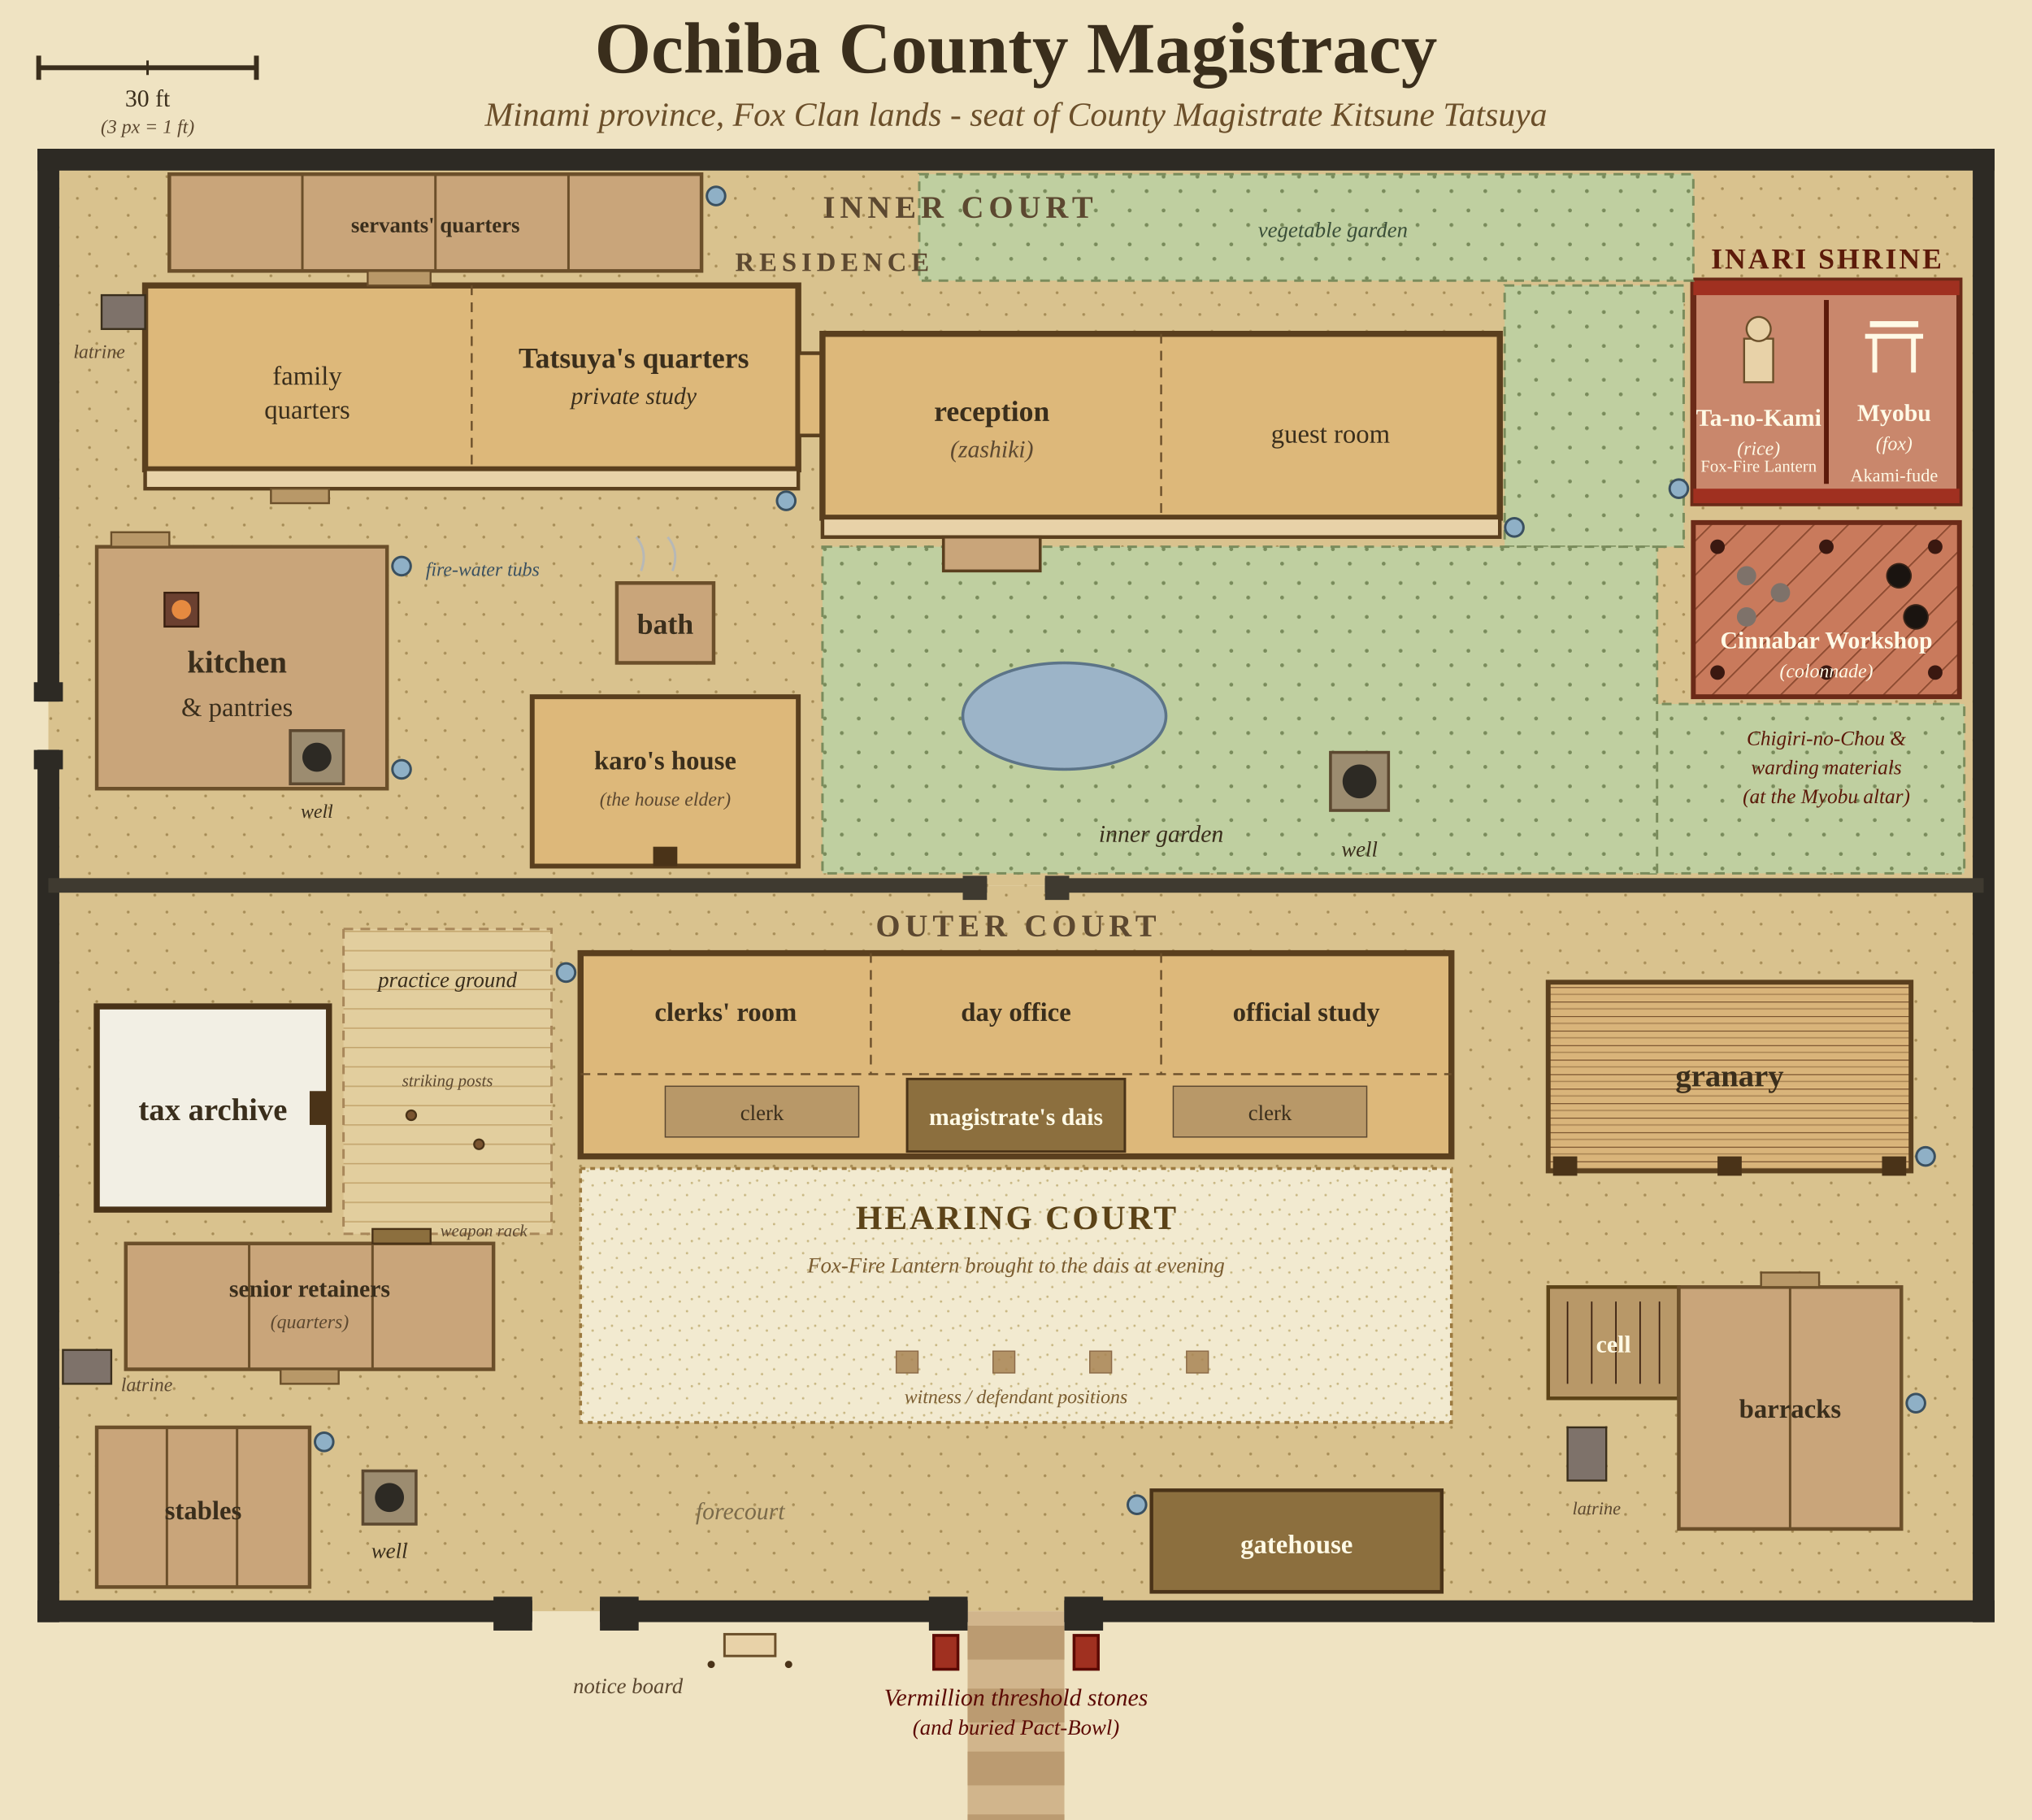
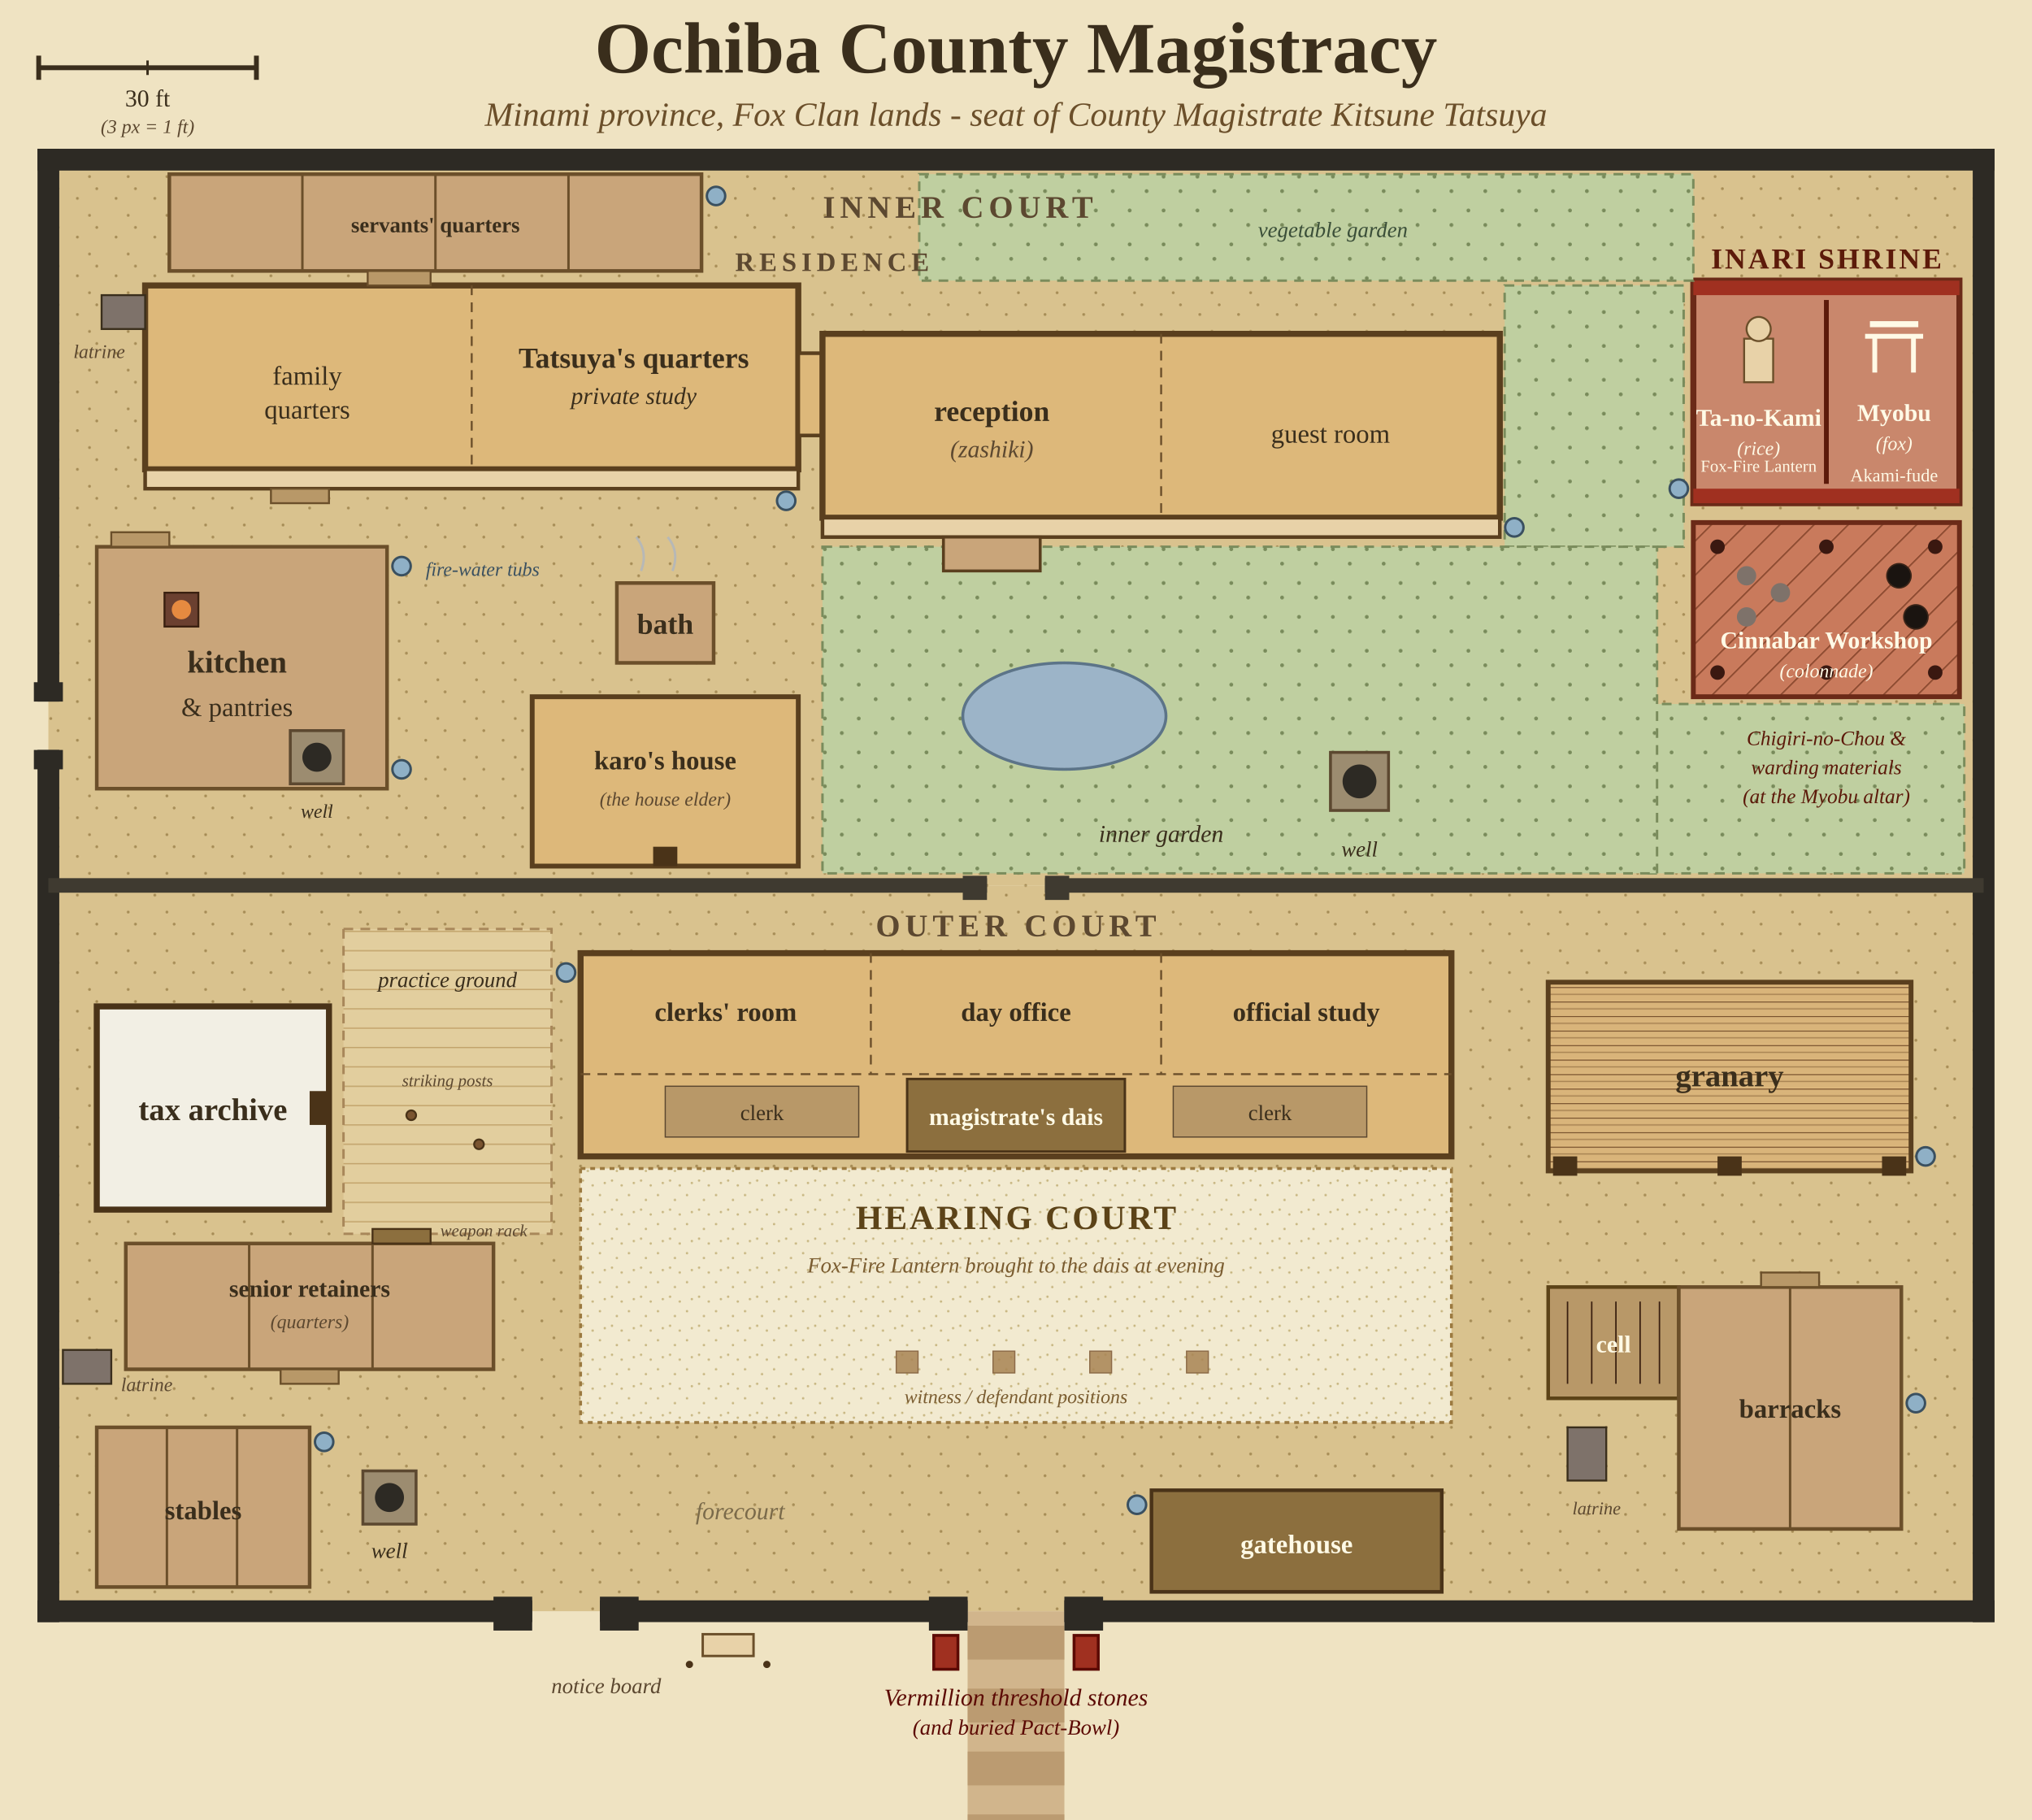
<svg xmlns="http://www.w3.org/2000/svg" viewBox="180 84 840 752" font-family="Georgia, 'Times New Roman', serif">
  <defs>
    <pattern id="colonnade-hatch" patternUnits="userSpaceOnUse" width="10" height="10" patternTransform="rotate(45)">
      <rect width="10" height="10" fill="#C97A5C" />
      <line x1="0" y1="0" x2="0" y2="10" stroke="#8C4A30" stroke-width="1.2" />
    </pattern>
    <pattern id="garden-stipple" patternUnits="userSpaceOnUse" width="14" height="14">
      <rect width="14" height="14" fill="#BFCFA0" />
      <circle cx="3" cy="3" r="0.8" fill="#7A8C5C" />
      <circle cx="10" cy="9" r="0.8" fill="#7A8C5C" />
    </pattern>
    <pattern id="court-earth" patternUnits="userSpaceOnUse" width="16" height="16">
      <rect width="16" height="16" fill="#D9C28E" />
      <circle cx="4" cy="6" r="0.6" fill="#A88E58" />
      <circle cx="12" cy="2" r="0.6" fill="#A88E58" />
      <circle cx="9" cy="13" r="0.6" fill="#A88E58" />
    </pattern>
    <pattern id="keiko-earth" patternUnits="userSpaceOnUse" width="16" height="16">
      <rect width="16" height="16" fill="#E2CE9E" />
      <line x1="0" y1="5" x2="16" y2="5" stroke="#C2A46C" stroke-width="0.5" />
      <line x1="0" y1="13" x2="16" y2="13" stroke="#C2A46C" stroke-width="0.5" />
    </pattern>
    <pattern id="oshirasu-sand" patternUnits="userSpaceOnUse" width="12" height="12">
      <rect width="12" height="12" fill="#F2EAD0" />
      <circle cx="3" cy="4" r="0.5" fill="#C9B884" />
      <circle cx="8" cy="2" r="0.5" fill="#C9B884" />
      <circle cx="10" cy="9" r="0.5" fill="#C9B884" />
      <circle cx="5" cy="10" r="0.5" fill="#C9B884" />
      <circle cx="1" cy="8" r="0.5" fill="#C9B884" />
    </pattern>
    <pattern id="granary-slats" patternUnits="userSpaceOnUse" width="14" height="6">
      <rect width="14" height="6" fill="#D9B47A" />
      <line x1="0" y1="0" x2="14" y2="0" stroke="#7A5430" stroke-width="0.8" />
      <line x1="0" y1="3" x2="14" y2="3" stroke="#A88454" stroke-width="0.5" />
    </pattern>
  </defs>
  <rect x="0" y="0" width="1200" height="900" fill="#EFE3C2" data-kind="-" />
  <g data-kind="road">
    <path d="M 600 900 L 600 750" stroke="#B89060" stroke-width="40" stroke-linecap="butt" opacity="0.55" />
    <path d="M 600 900 L 600 750" stroke="#9C7448" stroke-width="40" stroke-dasharray="14 12" fill="none" opacity="0.4" />
  </g>
  <text x="600" y="114" text-anchor="middle" font-size="30" font-weight="bold" fill="#3A2E1C" data-kind="-">Ochiba County Magistracy</text>
  <text x="600" y="136" text-anchor="middle" font-size="14" font-style="italic" fill="#6B4F2A" data-kind="-">Minami province, Fox Clan lands - seat of County Magistrate Kitsune Tatsuya</text>
  <g data-kind="-">
    <g stroke="#3A2E1C">
      <line x1="196" y1="112" x2="286" y2="112" stroke-width="2" />
      <line x1="196" y1="107" x2="196" y2="117" stroke-width="2" />
      <line x1="286" y1="107" x2="286" y2="117" stroke-width="2" />
      <line x1="241" y1="109" x2="241" y2="115" stroke-width="1" />
    </g>
    <text x="241" y="128" text-anchor="middle" font-size="10" fill="#3A2E1C">30 ft</text>
    <text x="241" y="139" text-anchor="middle" font-size="8" font-style="italic" fill="#5C4830">(3 px = 1 ft)</text>
  </g>
  <rect x="200" y="150" width="800" height="300" fill="url(#court-earth)" id="precinct" data-kind="inner court" />
  <rect x="200" y="450" width="800" height="300" fill="url(#court-earth)" id="precinct" data-kind="outer court" />
  <g stroke="#2D2A24" stroke-width="9" fill="none" stroke-linecap="square" data-kind="compound wall">
    <line x1="200" y1="150" x2="1000" y2="150" />
    <line x1="200" y1="150" x2="200" y2="369.5" />
    <line x1="200" y1="398.5" x2="200" y2="750" />
    <line x1="1000" y1="150" x2="1000" y2="750" />
    <line x1="200" y1="750" x2="395.5" y2="750" />
    <line x1="432.5" y1="750" x2="575.5" y2="750" />
    <line x1="624.5" y1="750" x2="1000" y2="750" />
  </g>
  <g fill="#2D2A24" data-kind="main gate">
    <rect x="564" y="744" width="16" height="14" />
    <rect x="620" y="744" width="16" height="14" />
  </g>
  <g fill="#2D2A24" data-kind="side gate">
    <rect x="194" y="366" width="12" height="8" />
    <rect x="194" y="394" width="12" height="8" />
  </g>
  <g fill="#2D2A24" data-kind="side gate">
    <rect x="384" y="744" width="16" height="14" />
    <rect x="428" y="744" width="16" height="14" />
  </g>
  <g data-kind="threshold stones">
    <rect x="566" y="760" width="10" height="14" fill="#A03020" stroke="#5C0A04" stroke-width="1.2" />
    <rect x="624" y="760" width="10" height="14" fill="#A03020" stroke="#5C0A04" stroke-width="1.2" />
    <text x="600" y="789" text-anchor="middle" font-size="10" fill="#5C0A04" font-style="italic">Vermillion threshold stones</text>
    <text x="600" y="801" text-anchor="middle" font-size="9" fill="#5C0A04" font-style="italic">(and buried Pact-Bowl)</text>
  </g>
  <g data-kind="notice board">
-     <rect x="479.5" y="759.5" width="21" height="9" fill="#E8D2A8" stroke="#6B4F2A" stroke-width="1" />
-     <circle cx="474" cy="772" r="1.5" fill="#4A3318" />
-     <circle cx="506" cy="772" r="1.5" fill="#4A3318" />
-     <text x="439.6" y="783.9" text-anchor="middle" font-size="9" font-style="italic" fill="#5C4830">notice board</text>
+     <rect x="470.5" y="759.5" width="21" height="9" fill="#E8D2A8" stroke="#6B4F2A" stroke-width="1" />
+     <circle cx="465" cy="772" r="1.5" fill="#4A3318" />
+     <circle cx="497" cy="772" r="1.5" fill="#4A3318" />
+     <text x="430.6" y="783.9" text-anchor="middle" font-size="9" font-style="italic" fill="#5C4830">notice board</text>
  </g>
  <g stroke="#3F3A30" stroke-width="6" fill="none" stroke-dasharray="0" data-kind="court divider">
    <line x1="200" y1="450" x2="588" y2="450" />
    <line x1="612" y1="450" x2="1000" y2="450" />
  </g>
  <g fill="#3F3A30" data-kind="nakamon" data-part-of="court divider">
    <rect x="578" y="446" width="10" height="10" />
    <rect x="612" y="446" width="10" height="10" />
  </g>
  <text x="600" y="471" text-anchor="middle" font-size="13" font-weight="bold" fill="#5C4830" letter-spacing="2" data-kind="outer court">OUTER COURT</text>
  <text x="486" y="712" text-anchor="middle" font-size="10" font-style="italic" fill="#7A6A4A" data-kind="outer court">forecourt</text>
  <g data-kind="stables">
    <rect x="220" y="674" width="88" height="66" fill="#C9A57A" stroke="#6B4F2A" stroke-width="1.5" />
    <line x1="249" y1="674" x2="249" y2="740" stroke="#6B4F2A" stroke-width="1" />
    <line x1="278" y1="674" x2="278" y2="740" stroke="#6B4F2A" stroke-width="1" />
    <text x="264" y="712" text-anchor="middle" font-size="11" font-weight="bold" fill="#3A2E1C">stables</text>
  </g>
  <g data-kind="tax archive">
    <rect x="220" y="500" width="96" height="84" fill="#F2EFE4" stroke="#4A3318" stroke-width="2.5" />
    <rect x="308" y="535" width="8" height="14" fill="#4A3318" data-kind="door" />
    <text x="268" y="547" text-anchor="middle" font-size="13" font-weight="bold" fill="#3A2E1C">tax archive</text>
  </g>
  <g data-kind="office hall">
    <rect x="420" y="478" width="360" height="84" fill="#DDB87A" />
    <rect x="420" y="478" width="120" height="50" fill="#DDB87A" data-kind="clerks' room" />
    <rect x="540" y="478" width="120" height="50" fill="#DDB87A" data-kind="day office" />
    <rect x="660" y="478" width="120" height="50" fill="#DDB87A" data-kind="official study" />
    <rect x="420" y="478" width="360" height="84" fill="none" stroke="#5A3F1E" stroke-width="2.5" />
    <line x1="420" y1="528" x2="780" y2="528" stroke="#6B4F2A" stroke-width="0.8" stroke-dasharray="4 3" />
    <line x1="540" y1="478" x2="540" y2="528" stroke="#6B4F2A" stroke-width="0.8" stroke-dasharray="4 3" />
    <line x1="660" y1="478" x2="660" y2="528" stroke="#6B4F2A" stroke-width="0.8" stroke-dasharray="4 3" />
    <text x="480" y="506" text-anchor="middle" font-size="11" font-weight="bold" fill="#3A2E1C" data-kind="clerks' room">clerks' room</text>
    <text x="600" y="506" text-anchor="middle" font-size="11" font-weight="bold" fill="#3A2E1C" data-kind="day office">day office</text>
    <text x="720" y="506" text-anchor="middle" font-size="11" font-weight="bold" fill="#3A2E1C" data-kind="official study">official study</text>
    <rect x="555" y="530" width="90" height="30" fill="#8C6F3E" stroke="#4A3318" stroke-width="1" data-kind="magistrate's dais" />
    <text x="600" y="549" text-anchor="middle" font-size="10" fill="#FFFAE6" font-weight="bold" data-kind="magistrate's dais">magistrate's dais</text>
    <g data-kind="clerks' seats">
      <rect x="455" y="533" width="80" height="21" fill="#B89868" stroke="#5C4830" stroke-width="0.5" />
      <text x="495" y="547" text-anchor="middle" font-size="9" fill="#3A2E1C">clerk</text>
      <rect x="665" y="533" width="80" height="21" fill="#B89868" stroke="#5C4830" stroke-width="0.5" />
      <text x="705" y="547" text-anchor="middle" font-size="9" fill="#3A2E1C">clerk</text>
    </g>
  </g>
  <g data-kind="hearing court">
    <rect x="420" y="567" width="360" height="105" fill="url(#oshirasu-sand)" stroke="#9C7A40" stroke-width="1.2" stroke-dasharray="2 2" />
    <text x="600" y="592" text-anchor="middle" font-size="14" font-weight="bold" fill="#5C4318" letter-spacing="1">HEARING COURT</text>
    <text x="600" y="610" text-anchor="middle" font-size="9" font-style="italic" fill="#7A5C30" data-kind="fox-fire lantern">Fox-Fire Lantern brought to the dais at evening</text>
    <g data-kind="kneeling positions">
      <g fill="#A88454" stroke="#7A5430" stroke-width="0.5" opacity="0.85">
        <rect x="550.5" y="642.5" width="9" height="9" />
        <rect x="590.5" y="642.5" width="9" height="9" />
        <rect x="630.5" y="642.5" width="9" height="9" />
        <rect x="670.5" y="642.5" width="9" height="9" />
      </g>
      <text x="600" y="664" text-anchor="middle" font-size="8" font-style="italic" fill="#7A5C30">witness / defendant positions</text>
    </g>
  </g>
  <g data-kind="granary">
    <rect x="820" y="490" width="150" height="78" fill="url(#granary-slats)" stroke="#5A3F1E" stroke-width="2" />
    <g data-kind="granary stilts">
      <rect x="822" y="562" width="10" height="8" fill="#4A3318" />
      <rect x="890" y="562" width="10" height="8" fill="#4A3318" />
      <rect x="958" y="562" width="10" height="8" fill="#4A3318" />
    </g>
    <text x="895" y="533" text-anchor="middle" font-size="13" font-weight="bold" fill="#3A2E1C">granary</text>
  </g>
  <g data-kind="cell">
    <rect x="820" y="616" width="54" height="46" fill="#B89868" stroke="#5C4318" stroke-width="1.5" />
    <line x1="828" y1="622" x2="828" y2="656" stroke="#3A2010" stroke-width="0.6" />
    <line x1="838" y1="622" x2="838" y2="656" stroke="#3A2010" stroke-width="0.6" />
    <line x1="848" y1="622" x2="848" y2="656" stroke="#3A2010" stroke-width="0.6" />
    <line x1="858" y1="622" x2="858" y2="656" stroke="#3A2010" stroke-width="0.6" />
    <line x1="866" y1="622" x2="866" y2="656" stroke="#3A2010" stroke-width="0.6" />
    <text x="847" y="643" text-anchor="middle" font-size="10" font-weight="bold" fill="#FFFAE6">cell</text>
  </g>
  <g data-kind="barracks">
    <rect x="874" y="616" width="92" height="100" fill="#C9A57A" stroke="#6B4F2A" stroke-width="1.5" />
    <line x1="920" y1="616" x2="920" y2="716" stroke="#6B4F2A" stroke-width="1" />
    <rect x="908" y="610" width="24" height="6" fill="#B89868" stroke="#6B4F2A" stroke-width="0.8" data-kind="door" />
    <text x="920" y="670" text-anchor="middle" font-size="11" font-weight="bold" fill="#3A2E1C">barracks</text>
  </g>
  <g data-kind="latrine">
    <rect x="828" y="674" width="16" height="22" fill="#7E726A" stroke="#3A2E1C" stroke-width="0.8" />
    <text x="840" y="710" text-anchor="middle" font-size="7.5" font-style="italic" fill="#5C4830">latrine</text>
  </g>
  <g data-kind="latrine">
    <rect x="206" y="642" width="20" height="14" fill="#7E726A" stroke="#3A2E1C" stroke-width="0.8" />
    <text x="230" y="659" font-size="8" font-style="italic" fill="#5C4830">latrine</text>
  </g>
  <g data-kind="well">
    <rect x="330" y="692" width="22" height="22" fill="#9C8C70" stroke="#5C4830" stroke-width="1.2" />
    <circle cx="341" cy="703" r="6" fill="#2D2A24" />
    <text x="341" y="728" text-anchor="middle" font-size="9" font-style="italic" fill="#3A2E1C">well</text>
  </g>
  <g data-kind="retainers' quarters">
    <rect x="232" y="598" width="152" height="52" fill="#C9A57A" stroke="#6B4F2A" stroke-width="1.5" />
    <line x1="283" y1="598" x2="283" y2="650" stroke="#6B4F2A" stroke-width="1" />
    <line x1="334" y1="598" x2="334" y2="650" stroke="#6B4F2A" stroke-width="1" />
    <rect x="296" y="650" width="24" height="6" fill="#B89868" stroke="#6B4F2A" stroke-width="0.8" data-kind="door" />
    <text x="308" y="620" text-anchor="middle" font-size="10" font-weight="bold" fill="#3A2E1C">senior retainers</text>
    <text x="308" y="633" text-anchor="middle" font-size="8" font-style="italic" fill="#5C4830">(quarters)</text>
  </g>
  <g data-kind="practice ground">
    <rect x="322" y="468" width="86" height="126" fill="url(#keiko-earth)" stroke="#A8875A" stroke-width="1" stroke-dasharray="4 3" />
    <text x="365" y="492" text-anchor="middle" font-size="9" font-style="italic" fill="#3A2E1C">practice ground</text>
    <g data-kind="striking posts">
      <text x="365" y="533" text-anchor="middle" font-size="7" font-style="italic" fill="#5C4830">striking posts</text>
      <circle cx="350" cy="545" r="2" fill="#7A5430" stroke="#4A3318" stroke-width="0.8" />
      <circle cx="378" cy="557" r="2" fill="#7A5430" stroke="#4A3318" stroke-width="0.8" />
    </g>
    <g data-kind="weapon rack">
      <rect x="334" y="592" width="24" height="6" fill="#8C6F3E" stroke="#4A3318" stroke-width="0.8" />
      <text x="362" y="595" text-anchor="start" font-size="7" font-style="italic" fill="#5C4830">weapon rack</text>
    </g>
  </g>
  <g data-kind="gatehouse">
    <rect x="656" y="700" width="120" height="42" fill="#8C6F3E" stroke="#4A3318" stroke-width="1.5" />
    <text x="716" y="726" text-anchor="middle" font-size="11" font-weight="bold" fill="#FFFAE6">gatehouse</text>
  </g>
  <g data-kind="residence">
    <rect x="240" y="202" width="270" height="76" fill="#DDB87A" />
    <rect x="240" y="202" width="135" height="76" fill="#DDB87A" data-kind="family quarters" />
    <rect x="375" y="202" width="135" height="76" fill="#DDB87A" data-kind="lord's quarters" />
    <rect x="240" y="202" width="270" height="76" fill="none" stroke="#5A3F1E" stroke-width="2.5" />
    <rect x="240" y="278" width="270" height="8" fill="#E8D2A8" stroke="#5A3F1E" stroke-width="1.5" data-kind="engawa" />
    <line x1="375" y1="202" x2="375" y2="278" stroke="#6B4F2A" stroke-width="0.8" stroke-dasharray="4 3" />
    <g data-kind="lord's quarters">
      <text x="442" y="236" text-anchor="middle" font-size="12" font-weight="bold" fill="#3A2E1C">Tatsuya's quarters</text>
      <text x="442" y="251" text-anchor="middle" font-size="10" font-style="italic" fill="#3A2E1C">private study</text>
    </g>
    <g data-kind="family quarters">
      <text x="307" y="243" text-anchor="middle" font-size="11" fill="#3A2E1C">family</text>
      <text x="307" y="257" text-anchor="middle" font-size="11" fill="#3A2E1C">quarters</text>
    </g>
    <rect x="292" y="286" width="24" height="6" fill="#B89868" stroke="#6B4F2A" stroke-width="0.8" data-kind="door" />
    <rect x="510" y="230" width="10" height="34" fill="#DDB87A" stroke="#5A3F1E" stroke-width="1.5" data-kind="residence corridor" />
    <rect x="520" y="222" width="280" height="76" fill="#DDB87A" />
    <rect x="520" y="222" width="140" height="76" fill="#DDB87A" data-kind="reception room" />
    <rect x="660" y="222" width="140" height="76" fill="#DDB87A" data-kind="guest quarters" />
    <rect x="520" y="222" width="280" height="76" fill="none" stroke="#5A3F1E" stroke-width="2.5" />
    <rect x="520" y="298" width="280" height="8" fill="#E8D2A8" stroke="#5A3F1E" stroke-width="1.5" data-kind="engawa" />
    <line x1="660" y1="222" x2="660" y2="298" stroke="#6B4F2A" stroke-width="0.8" stroke-dasharray="4 3" />
    <g data-kind="reception room">
      <text x="590" y="258" text-anchor="middle" font-size="12" font-weight="bold" fill="#3A2E1C">reception</text>
      <text x="590" y="273" text-anchor="middle" font-size="10" font-style="italic" fill="#5C4830">(zashiki)</text>
    </g>
    <text x="730" y="267" text-anchor="middle" font-size="11" fill="#3A2E1C" data-kind="guest quarters">guest room</text>
  </g>
  <g data-kind="kitchen">
    <rect x="220" y="310" width="120" height="100" fill="#C9A57A" stroke="#6B4F2A" stroke-width="1.5" />
    <g data-kind="hearth">
      <rect x="248" y="329" width="14" height="14" fill="#6B4030" stroke="#3A2010" stroke-width="0.8" />
      <circle cx="255" cy="336" r="4" fill="#E68A40" />
    </g>
    <text x="278" y="362" text-anchor="middle" font-size="13" font-weight="bold" fill="#3A2E1C">kitchen</text>
    <text x="278" y="380" text-anchor="middle" font-size="11" fill="#3A2E1C">&amp; pantries</text>
    <rect x="226" y="304" width="24" height="6" fill="#B89868" stroke="#6B4F2A" stroke-width="0.8" data-kind="door" />
    <rect x="300" y="386" width="22" height="22" fill="#9C8C70" stroke="#5C4830" stroke-width="1.2" data-kind="well" />
    <circle cx="311" cy="397" r="6" fill="#2D2A24" data-kind="well" />
    <text x="311" y="422" text-anchor="middle" font-size="8" font-style="italic" fill="#3A2E1C" data-kind="well">well</text>
  </g>
  <rect x="802" y="202" width="74" height="108" fill="url(#garden-stipple)" stroke="#7A8C5C" stroke-width="1" stroke-dasharray="4 3" data-kind="garden" />
  <g data-kind="compound shrine">
    <rect x="880" y="200" width="110" height="92" fill="#C9876C" stroke="#6B2A18" stroke-width="2.5" />
    <line x1="935" y1="208" x2="935" y2="284" stroke="#5C1A0A" stroke-width="2" />
    <rect x="880" y="200" width="110" height="6" fill="#A03020" />
    <rect x="880" y="286" width="110" height="6" fill="#A03020" />
    <g data-kind="shrine altar">
      <g transform="translate(907, 226)">
        <rect x="-6" y="-2" width="12" height="18" fill="#E8D2A8" stroke="#6B4F2A" stroke-width="0.8" />
        <circle cx="0" cy="-6" r="5" fill="#E8D2A8" stroke="#6B4F2A" stroke-width="0.8" />
      </g>
      <text x="907" y="260" text-anchor="middle" font-size="10" font-weight="bold" fill="#FFFAE6">Ta-no-Kami</text>
      <text x="907" y="272" text-anchor="middle" font-size="8" font-style="italic" fill="#FFFAE6">(rice)</text>
    </g>
    <text x="907" y="279" text-anchor="middle" font-size="7" fill="#FFFAE6" data-kind="fox-fire lantern">Fox-Fire Lantern</text>
    <g data-kind="shrine altar">
      <g transform="translate(963, 218)">
        <line x1="-10" y1="0" x2="10" y2="0" stroke="#FFFAE6" stroke-width="2.5" />
        <line x1="-12" y1="5" x2="12" y2="5" stroke="#FFFAE6" stroke-width="2" />
        <line x1="-8" y1="5" x2="-8" y2="20" stroke="#FFFAE6" stroke-width="2" />
        <line x1="8" y1="5" x2="8" y2="20" stroke="#FFFAE6" stroke-width="2" />
      </g>
      <text x="963" y="258" text-anchor="middle" font-size="10" font-weight="bold" fill="#FFFAE6">Myobu</text>
      <text x="963" y="270" text-anchor="middle" font-size="8" font-style="italic" fill="#FFFAE6">(fox)</text>
    </g>
    <text x="963" y="283" text-anchor="middle" font-size="7.5" fill="#FFFAE6" data-kind="fox relics">Akami-fude</text>
  </g>
  <g data-kind="garden">
    <rect x="860" y="375" width="132" height="70" fill="url(#garden-stipple)" stroke="#7A8C5C" stroke-width="1" stroke-dasharray="4 3" />
  </g>
  <text x="935" y="195" text-anchor="middle" font-size="12" font-weight="bold" fill="#5C1A0A" letter-spacing="1" data-kind="compound shrine">INARI SHRINE</text>
  <g data-kind="fox relics">
    <text x="935" y="392" text-anchor="middle" font-size="8.5" font-style="italic" fill="#5C1A0A">Chigiri-no-Chou &amp;</text>
    <text x="935" y="404" text-anchor="middle" font-size="8.5" font-style="italic" fill="#5C1A0A">warding materials</text>
    <text x="935" y="416" text-anchor="middle" font-size="8.5" font-style="italic" fill="#5C1A0A">(at the Myobu altar)</text>
  </g>
  <g data-kind="cinnabar workshop">
    <rect x="880" y="300" width="110" height="72" fill="url(#colonnade-hatch)" stroke="#6B2A18" stroke-width="2" />
    <circle cx="890" cy="310" r="3" fill="#3A1810" />
    <circle cx="935" cy="310" r="3" fill="#3A1810" />
    <circle cx="980" cy="310" r="3" fill="#3A1810" />
    <circle cx="890" cy="362" r="3" fill="#3A1810" />
    <circle cx="935" cy="362" r="3" fill="#3A1810" />
    <circle cx="980" cy="362" r="3" fill="#3A1810" />
    <g data-kind="drying stones and bowls">
      <circle cx="902" cy="322" r="4" fill="#7E726A" />
      <circle cx="916" cy="329" r="4" fill="#7E726A" />
      <circle cx="902" cy="339" r="4" fill="#7E726A" />
      <circle cx="965" cy="322" r="5" fill="#1A1410" stroke="#3A2418" stroke-width="0.6" />
      <circle cx="972" cy="339" r="5" fill="#1A1410" stroke="#3A2418" stroke-width="0.6" />
    </g>
    <text x="935" y="352" text-anchor="middle" font-size="10" font-weight="bold" fill="#FFFAE6">Cinnabar Workshop</text>
    <text x="935" y="364" text-anchor="middle" font-size="8" font-style="italic" fill="#FFFAE6">(colonnade)</text>
  </g>
  <g data-kind="garden">
    <rect x="520" y="310" width="345" height="135" fill="url(#garden-stipple)" stroke="#7A8C5C" stroke-width="1" stroke-dasharray="4 3" />
    <ellipse cx="620" cy="380" rx="42" ry="22" fill="#9CB4C8" stroke="#5C7488" stroke-width="1.2" data-kind="garden pond" />
    <text x="660" y="432" text-anchor="middle" font-size="10" font-style="italic" fill="#3A2E1C">inner garden</text>
  </g>
  <g data-kind="bath">
    <rect x="435" y="325" width="40" height="33" fill="#C9A57A" stroke="#6B4F2A" stroke-width="1.5" />
    <path d="M 445 320 q 3 -8 -2 -14 M 458 320 q 3 -8 -2 -14" stroke="#A8B4C8" stroke-width="1" fill="none" opacity="0.7" />
    <text x="455" y="346" text-anchor="middle" font-size="12" font-weight="bold" fill="#3A2E1C">bath</text>
  </g>
  <g data-kind="karo's house">
    <rect x="400" y="372" width="110" height="70" fill="#DDB87A" stroke="#5A3F1E" stroke-width="2" />
    <rect x="450" y="434" width="10" height="8" fill="#4A3318" data-kind="door" />
    <text x="455" y="402" text-anchor="middle" font-size="11" font-weight="bold" fill="#3A2E1C">karo's house</text>
    <text x="455" y="417" text-anchor="middle" font-size="8" font-style="italic" fill="#5C4830">(the house elder)</text>
  </g>
  <g data-kind="well" data-part-of="garden">
    <rect x="730" y="395" width="24" height="24" fill="#9C8C70" stroke="#5C4830" stroke-width="1.2" />
    <circle cx="742" cy="407" r="7" fill="#2D2A24" />
    <text x="742" y="438" text-anchor="middle" font-size="9" font-style="italic" fill="#3A2E1C">well</text>
  </g>
  <g data-kind="servants' quarters">
    <rect x="250" y="156" width="220" height="40" fill="#C9A57A" stroke="#6B4F2A" stroke-width="1.5" />
    <line x1="305" y1="156" x2="305" y2="196" stroke="#6B4F2A" stroke-width="1" />
    <line x1="360" y1="156" x2="360" y2="196" stroke="#6B4F2A" stroke-width="1" />
    <line x1="415" y1="156" x2="415" y2="196" stroke="#6B4F2A" stroke-width="1" />
    <rect x="332" y="196" width="26" height="6" fill="#B89868" stroke="#6B4F2A" stroke-width="0.8" data-kind="door" />
    <text x="360" y="180" text-anchor="middle" font-size="9" font-weight="bold" fill="#3A2E1C">servants' quarters</text>
  </g>
  <g data-kind="latrine" data-part-of="residence">
    <rect x="222" y="206" width="18" height="14" fill="#7E726A" stroke="#3A2E1C" stroke-width="0.8" />
    <text x="221" y="232" text-anchor="middle" font-size="8" font-style="italic" fill="#5C4830">latrine</text>
  </g>
  <g data-kind="vegetable garden">
    <rect x="560" y="156" width="320" height="44" fill="url(#garden-stipple)" stroke="#7A8C5C" stroke-width="1" stroke-dasharray="4 3" />
    <text x="731" y="182" text-anchor="middle" font-size="9" font-style="italic" fill="#3A4E38">vegetable garden</text>
  </g>
  <g data-kind="genkan" data-part-of="residence">
    <rect x="570" y="306" width="40" height="14" fill="#C9A57A" stroke="#5A3F1E" stroke-width="1.2" />
  </g>
  <text x="576" y="174" text-anchor="middle" font-size="13" font-weight="bold" fill="#5C4830" letter-spacing="2" data-kind="inner court">INNER COURT</text>
  <text x="524" y="196" text-anchor="middle" font-size="11" font-weight="bold" fill="#5C4830" letter-spacing="2" data-kind="residence">RESIDENCE</text>
  <g fill="#8FB0C6" stroke="#3A5060" stroke-width="1" data-kind="fire-water tubs">
    <circle cx="346" cy="318" r="3.8" />
    <circle cx="346" cy="402" r="3.8" />
    <circle cx="414" cy="486" r="3.8" />
    <circle cx="505" cy="291" r="3.8" />
    <circle cx="806" cy="302" r="3.8" />
    <circle cx="874" cy="286" r="3.8" />
    <circle cx="976" cy="562" r="3.8" />
    <circle cx="972" cy="664" r="3.8" />
    <circle cx="650" cy="706" r="3.8" />
    <circle cx="314" cy="680" r="3.8" />
    <circle cx="476" cy="165" r="3.8" />
  </g>
  <text x="356" y="322" text-anchor="start" font-size="8" font-style="italic" fill="#3A5060" data-kind="fire-water tubs">fire-water tubs</text>
</svg>
